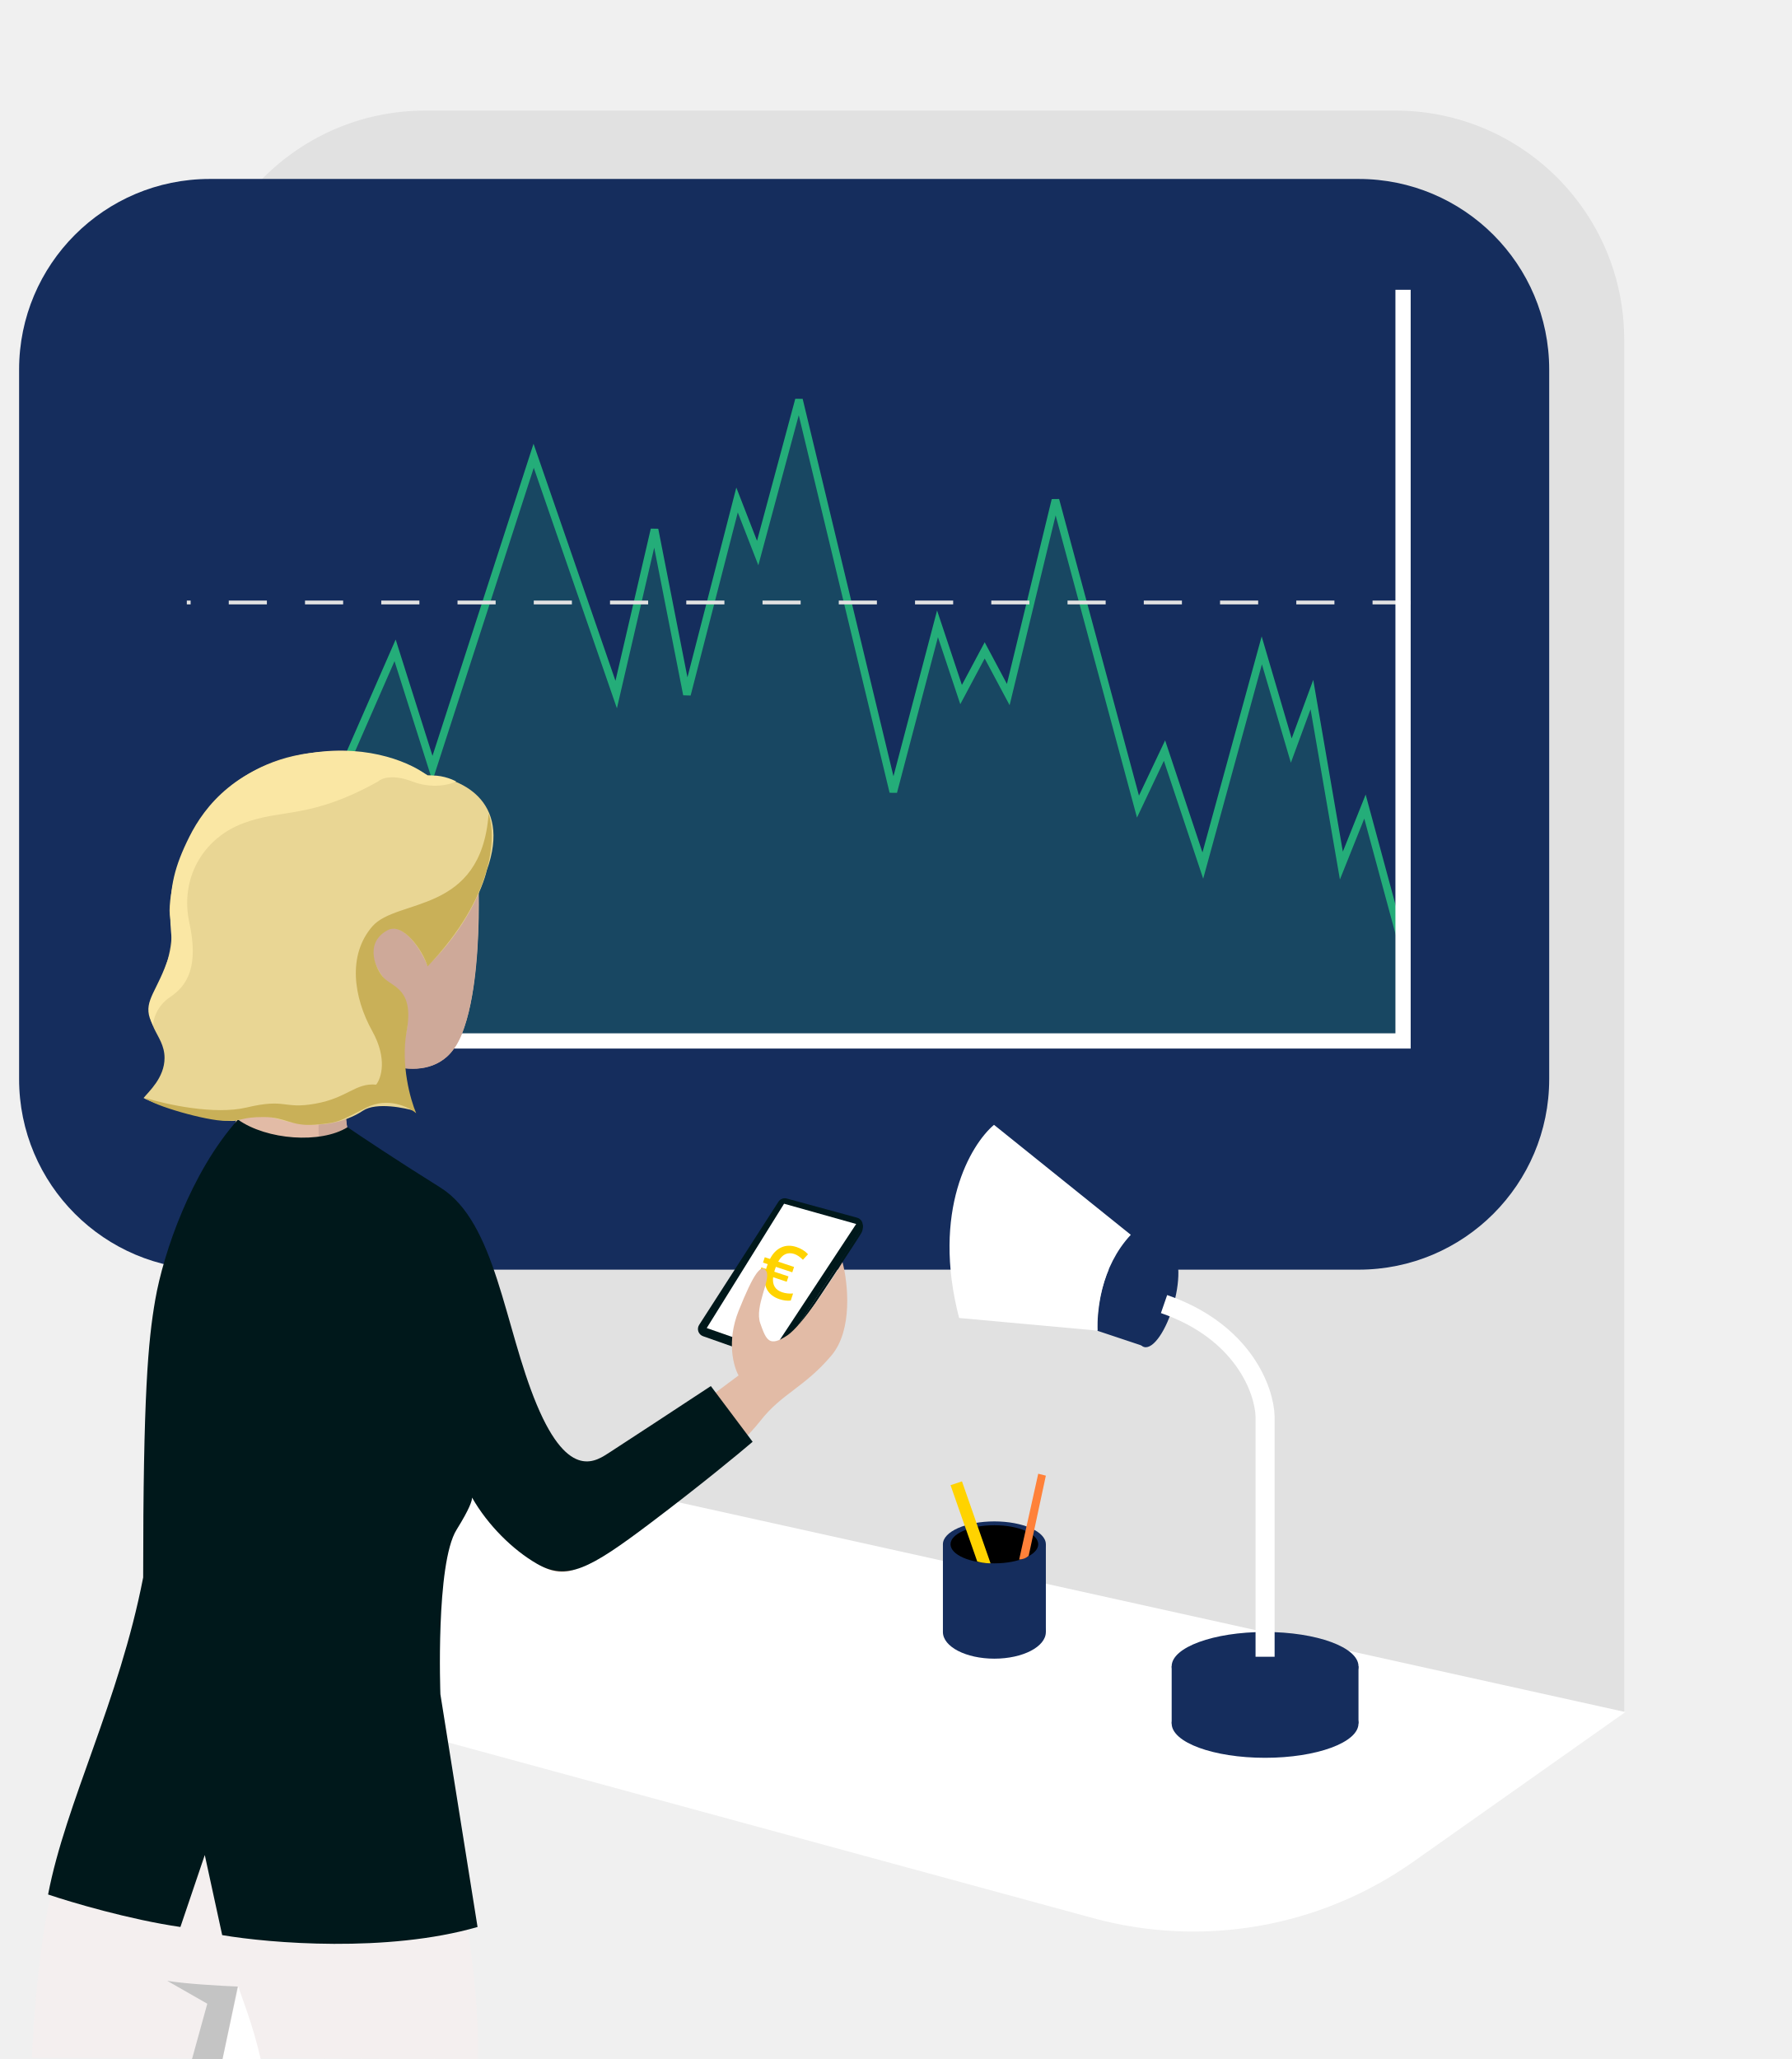
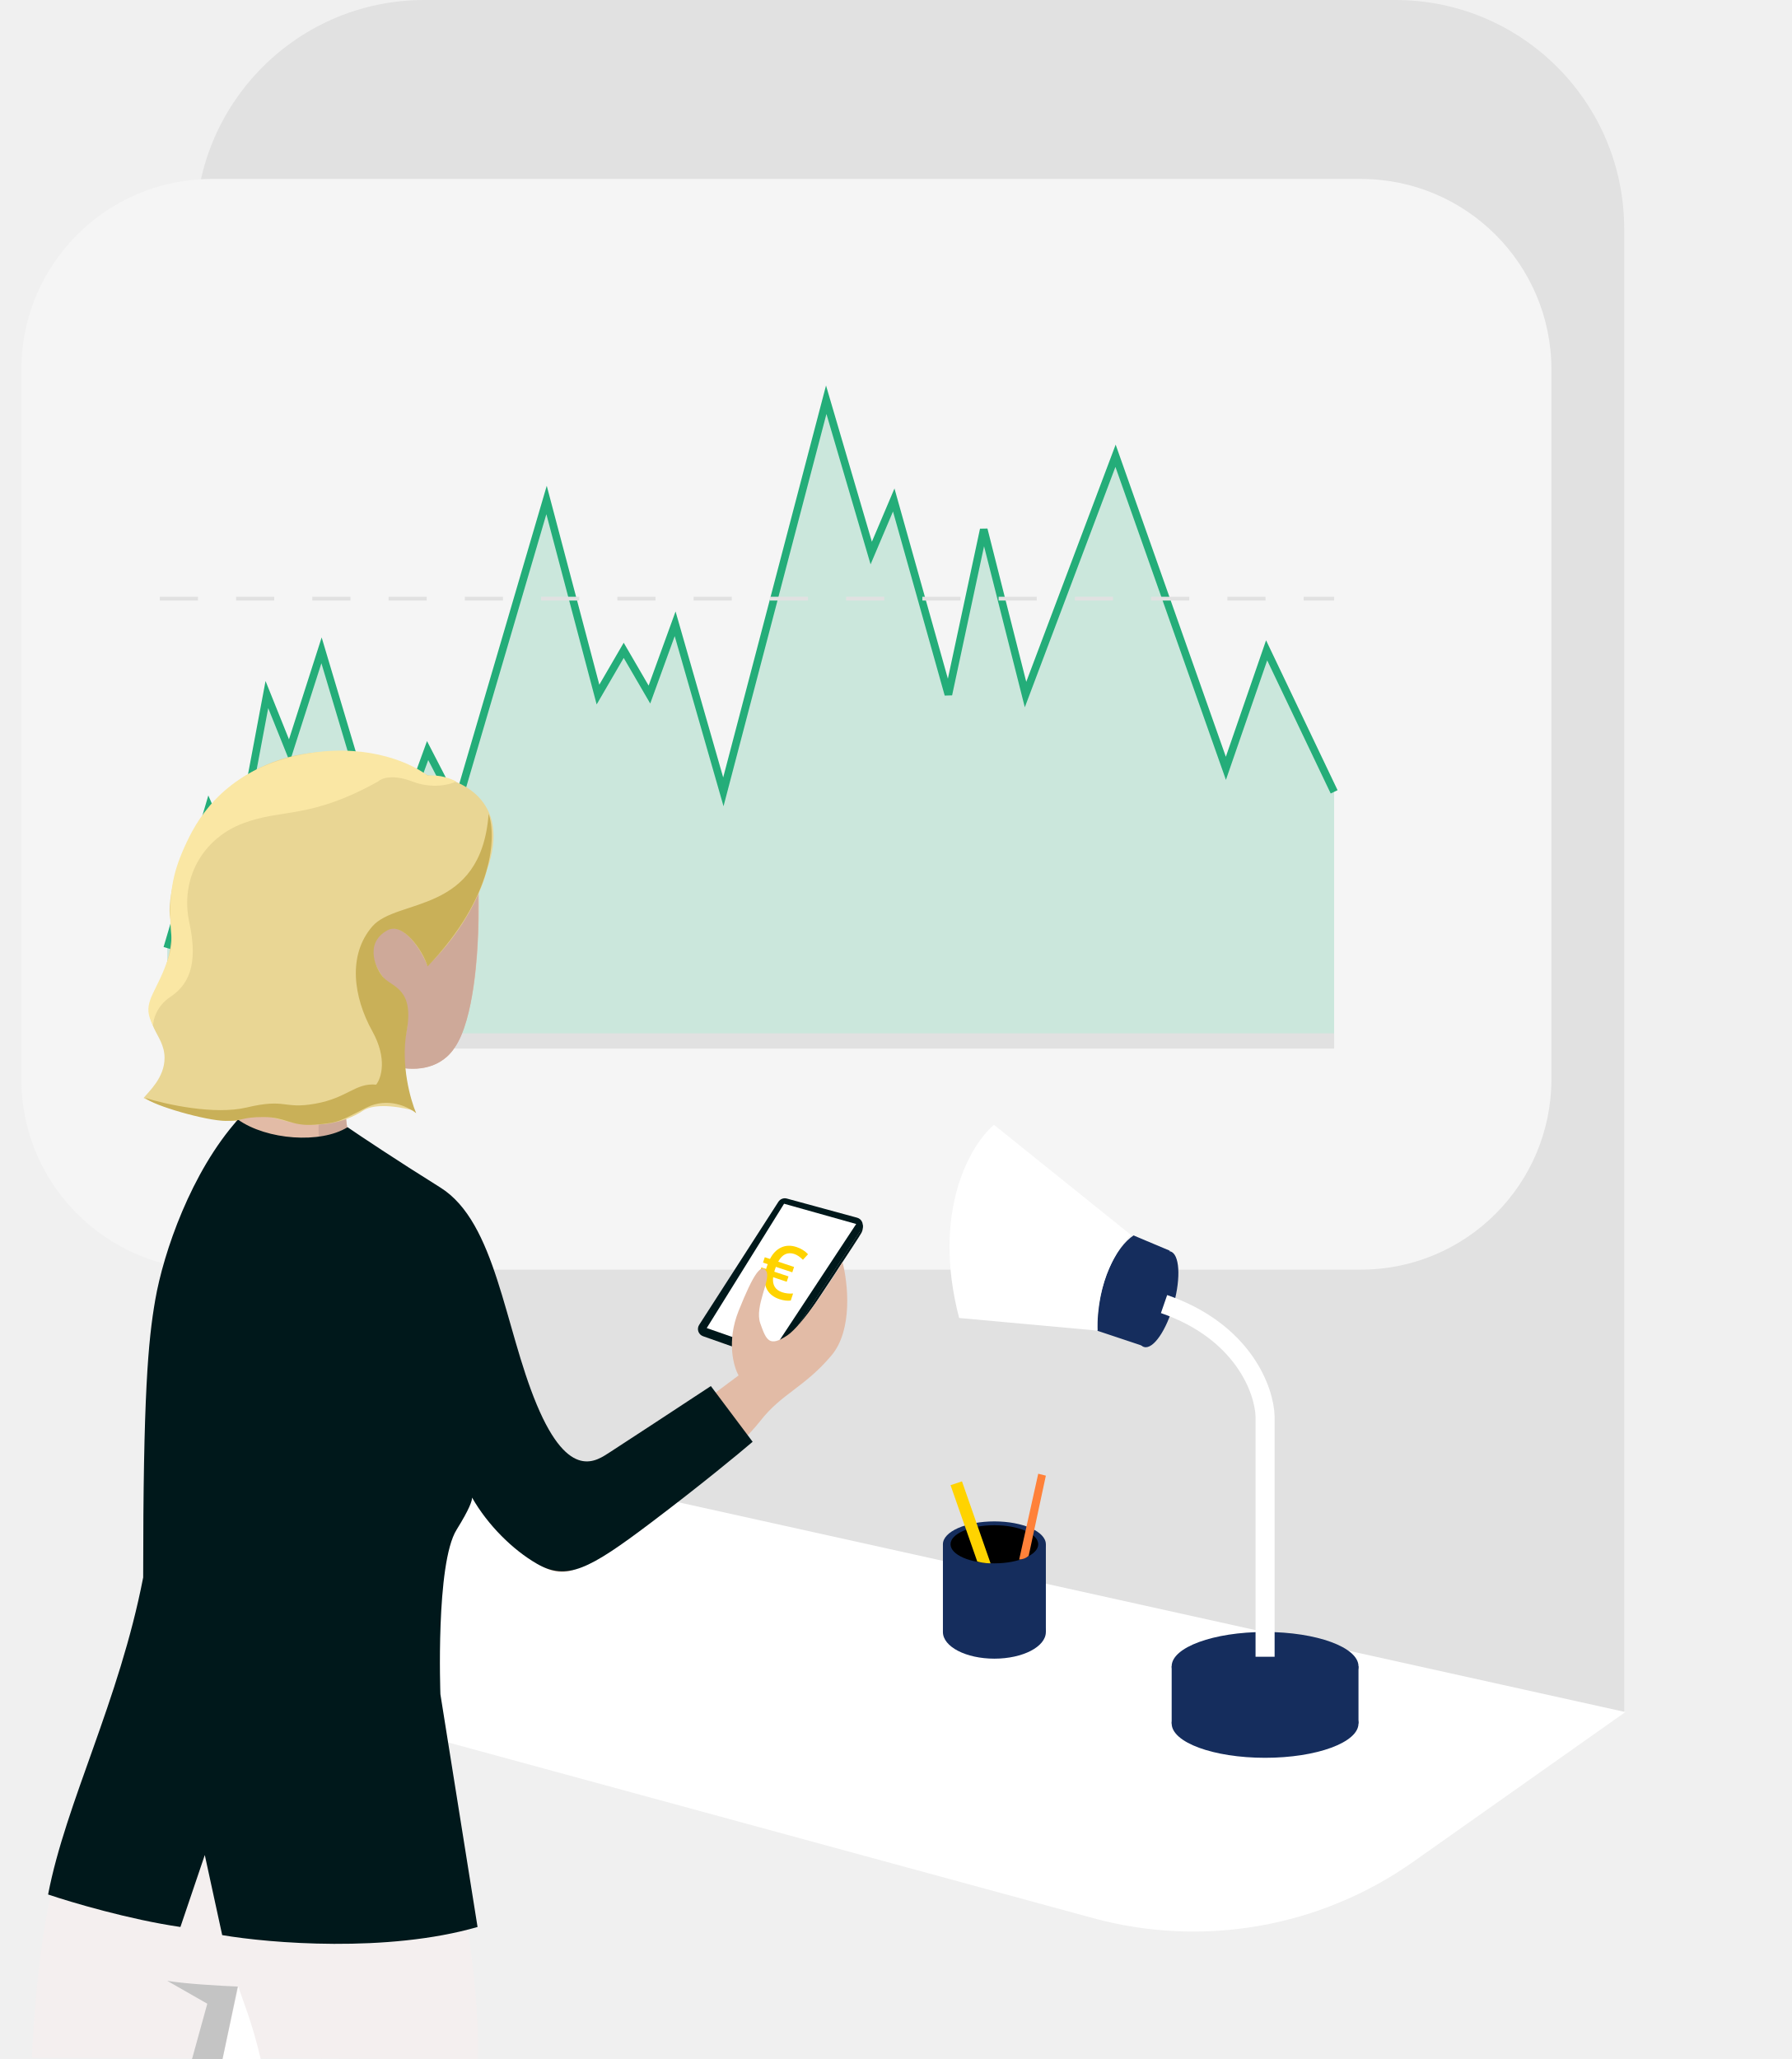
<svg xmlns="http://www.w3.org/2000/svg" fill="none" viewBox="0 0 470 540">
-   <path fill="#E1E1E1" d="M68.862 392.586L51.64 92.439c-1.976-34.432 25.413-63.437 59.901-63.437H366c33.137 0 60 26.863 60 60v360.146H128.764c-31.802 0-58.08-24.813-59.902-56.562z" />
-   <path fill="#fff" d="M88.266 449.007l-3.267-75.605 341.313 75.605-55.64 39.269a100.002 100.002 0 01-83.941 14.785L88.266 449.007z" />
-   <ellipse fill="#152D5D" rx="13.5" ry="7" transform="matrix(-1 0 0 1 260.812 428.008)" />
-   <ellipse fill="#152D5D" rx="13.5" ry="6" transform="matrix(-1 0 0 1 260.812 405.008)" />
-   <path fill="#152D5D" d="M274.312 428.008v-23h-27v23h27z" />
-   <ellipse fill="#000" rx="11.5" ry="5" transform="matrix(-1 0 0 1 260.812 405.008)" />
-   <path fill="#FF8139" d="M274.312 387.008l-4.5 21c-.8.8-2 1-2.5 1l5-22.5 2 .5z" />
-   <path fill="#FFD300" d="M252.312 388.508l7.5 21.5c-1.6 0-3-.334-3.5-.5l-7-20 3-1z" />
-   <rect width="401.325" height="286.051" fill="#152D5D" rx="50" transform="matrix(-1 0 0 1 406.334 46.934)" />
-   <path stroke="#24AD79" stroke-width="2" d="M368.062 248.655l-10.051-37.113-6.186 15.464-7.732-44.846-5.412 14.691-7.732-26.289-15.464 56.444-10.052-30.155-6.959 14.691-21.649-80.413-12.372 51.031-6.185-11.598-6.186 11.598-6.185-18.557-11.598 44.073-24.743-102.836-10.825 40.206-5.412-13.917-13.144 51.031-8.506-43.299-10.051 43.299-21.65-62.629-26.54 81.975-9.8-30.944-16.237 37.114" />
-   <path fill="#24AD79" d="M358.011 211.542l10.051 37.113v25.848H87.391v-66.827l16.237-37.114 9.8 30.944 26.54-81.975 21.65 62.629 10.051-43.299 8.506 43.299 13.144-51.031 5.412 13.917 10.825-40.206 24.743 102.836 11.598-44.073 6.185 18.557 6.186-11.598 6.185 11.598 12.372-51.031 21.649 80.413 6.959-14.691 10.052 30.155 15.464-56.444 7.732 26.289 5.412-14.691 7.732 44.846 6.186-15.464z" opacity=".2" />
-   <path stroke="#E1E1E1" stroke-dasharray="10 10" d="M370 158.008H48.998" />
-   <path stroke="#fff" stroke-width="4" d="M368 76v197H62" />
-   <path fill="#E2BBA6" d="M133.368 395.001s-4.689-1.718-13.385-12.532c0 0 2.169 9.092-9.429 19.505-8.033 7.189-1.767 45.488 1.617 52.246 0 0-32.052 31.58-84.226 6.288 0 0 13.104-47.69 14.058-74.654 1.175-30.619 4.72-50.304 15.443-79.211 10.724-28.906 13.265-44.856 11.809-60.076-1.456-15.219-.723-39.049 26.107-44.806 26.83-5.758 30.003 25.792 30.003 25.792s2.37 40.341-8.183 49.583c-9.248 8.15-25.103-2.193-25.103-2.193s-3.675 18.714.582 25.322c0 0 5.874 6.719 20.384 12.496 15.152 6.008 17.582 50.064 25.615 58.134" />
-   <path fill="#CEA999" d="M108.596 202.23c1.074 6.559 2.791 17.092 4.378 27.475-1.004-9.782-2.862-20.616-4.147-27.394l-.231-.081zM125.344 227.594l-12.37 2.112.622 9.412c.121 5.167 4.87 3.645 3.595 5.607-5.342 8.241-12.632-5.346-17.05-4.926-4.418.421-6.477 5.447-3.304 14.018 3.173 8.571-8.234 10.954-9.218 15.76-.984 4.806-8.645 31.87 0 41.132l13.245-4.005a40.017 40.017 0 01-8.194-6.398c-4.257-6.609-.582-25.322-.582-25.322s15.845 10.343 25.103 2.193a12.057 12.057 0 002.008-2.323c5.272-7.38 6.025-26.113 6.175-30.129.151-4.015-.03-17.131-.03-17.131z" />
-   <path fill="#F4EFEF" d="M110.865 450.633s15.366 54.961 14.502 89.365l-102.054-.305H8.367s1-27.194 5.5-45.194c4.5-18 15.975-41.213 15.975-41.213s44.533 22.819 81.023-2.653z" />
-   <path fill="#000" d="M62.045 464.07c.18 1.212.351 2.393.522 3.565-.17-1.172-.341-2.353-.522-3.565zM61.904 463.15c0-.321-.09-.641-.14-1.002.04.361.1.681.14 1.002z" opacity=".3" />
-   <path fill="#fff" d="M62.504 521l-4.137 19h10c-2-9-5.227-16.833-5.863-19z" />
-   <path fill="#C4C4C4" d="M62.367 521l-4 19h-8l4-14.5-10.5-6c4.8.8 14.334 1.333 18.5 1.5z" />
-   <path fill="#00181B" d="M201.685 356.539l-17.293-6.104a2 2 0 01-1.016-2.969l20.785-32.285a2.003 2.003 0 012.208-.847l18.445 5.023a2 2 0 011.145 3.028l-21.937 33.367a2 2 0 01-2.337.787z" />
-   <path fill="#00181B" d="M225.942 323.33c.493-.991.435-1.899.344-2.228l-.782 1.92-16.461 24.998-2.157 4.298c6.146-9.249 18.563-27.996 19.056-28.988z" />
-   <path fill="#fff" d="M224.563 321.007l-18.912-5.315-20.288 32.607 17.246 6.015 21.954-33.307z" />
-   <path fill="#FFD300" d="M208.328 328.869c-.857-.285-1.645-.262-2.362.067-.711.331-1.329.983-1.855 1.956l4.16 1.382-.467 1.405-4.296-1.427-.155.404-.166.502-.1.362 3.722 1.236-.464 1.395-3.567-1.184c-.241 2.027.551 3.343 2.376 3.949.869.289 1.823.396 2.86.322l-.615 1.852c-.92.106-1.909-.016-2.967-.368-1.465-.486-2.524-1.284-3.176-2.391-.645-1.106-.856-2.466-.631-4.079l-1.386-.46.463-1.396 1.241.412.094-.344.112-.337.215-.587-1.241-.412.467-1.405 1.368.454c.738-1.449 1.717-2.455 2.936-3.015 1.22-.561 2.565-.597 4.037-.108 1.216.404 2.216 1.033 2.999 1.887l-1.333 1.452c-.783-.774-1.539-1.281-2.269-1.524z" />
-   <path fill="#E2BBA6" d="M152.436 388.406c-.727-.363-1.506-1.527-1.506-1.527l-19.846 11.487c1.315 2.192 2.138 3.252 4.136 5.892 6.947 9.181 12.667 8.567 15.71 7.252 20.968-11.048 42.792-31.566 48.479-38.845 5.686-7.278 11.574-8.768 18.676-17.185 5.682-6.735 4.297-19.116 2.894-24.464-3.244 5.348-10.68 16.677-14.468 19.203-4.735 3.156-5.524 1.315-7.102-3.157-1.579-4.472 2.893-11.574 1.578-13.679-1.315-2.104-3.284.471-7.265 10.422-3.184 7.962-1.327 14.596 0 16.918-13.269 9.952-38.898 28.877-41.286 27.683z" />
-   <path fill="#00181B" d="M40.711 340.935c2.169-12.52 9.455-33.617 21.698-47.31 7.55 5.358 21.723 6.389 28.747 2 3.248 2.232 12.665 8.524 24.355 15.83 14.612 9.133 16.743 36.532 25.268 56.928 8.524 20.397 15.83 14.613 19.179 12.482 2.679-1.705 18.773-12.279 26.485-17.352l10.96 14.612c-3.552 3.045-13.882 11.569-26.79 21.31-16.135 12.178-21.919 15.222-29.834 10.655-6.203-3.578-12.789-10.01-16.966-17.33.025.774-.589 2.85-4.056 8.426-5.538 8.904-4.246 43.154-4.246 43.154l9.742 61.037c-23.624 6.819-54.493 4.262-66.975 2.131l-4.567-21.006-6.393 18.875c-13.395-1.948-28.718-6.494-34.705-8.524 4.63-24.111 18.651-50.69 24.937-83.141 0-48.049 1.301-62.04 3.161-72.777z" />
-   <path fill="#E9D694" d="M112.158 253.316c10-9.6 14.5-20.666 15.5-25 6.8-18.8-7.5-24.5-15.5-25-4.8-2.8-10-4.5-12-5-29-5.5-43 8.644-49.5 19.644-3.815 6.457-7 18-6 23s0 11-4 19.5 2.5 10.5 2.5 17c0 5.2-4.166 8.833-5.5 10.5 2.667 1.667 20.9 7.056 24.5 5.856 4.5-1.5 3-2.5 12 0s16.5.5 21-2.5c3.6-2.4 11.334-.666 13.5 0-1-2.833-4.9-11.4-2.5-19 2.4-7.6-2-12.833-4.5-14.5-2.666-3-6.7-9.9-1.5-13.5 5.2-3.6 10.167 4.5 12 9z" />
-   <path fill="#C9B058" d="M112.158 253.461c17.6-18.4 18-34.333 16-40-2 26.5-24 22-30.5 29.5s-5 18.5 0 27.5c4 7.2 2.334 12.333 1 14-5.5-.5-7.5 3.5-16 5s-7.5-1.5-18 1c-8.4 2-21.166-.833-26.5-2.5 2 2 16 6 21 6s4-1 10-1 7 2.5 13.5 2 6.5-1 13.5-4.5c5.6-2.8 11-.167 13 1.5-1.5-3.5-4.1-12.7-2.5-21.5 2-11-3.5-11.5-6-14-1.768-1.768-5.5-9 1-12.5 4-2.154 9.167 5.167 10.5 9.5z" />
-   <path fill="#FAE7A4" d="M44.659 261.461c-3.6 2.4-4.5 6-4.5 7.5-3-5.5 0-7.5 3-15s1.5-6.5 1.5-14 1-12.5 5-20.5 12.5-19 32-22c15.6-2.4 26.833 3 30.5 6 3.2-.4 6.333.834 7.5 1.5-1.667.833-6.3 2-11.5 0s-8.167-.833-9 0c-18 10-25 7-35.5 11s-16.5 14.5-14 26-.5 16.5-5 19.5z" />
-   <ellipse fill="#152D5D" rx="24.5" ry="9" transform="matrix(-1 0 0 1 331.812 452.008)" />
-   <ellipse fill="#152D5D" rx="24.5" ry="9" transform="matrix(-1 0 0 1 331.812 437.008)" />
-   <path fill="#152D5D" d="M356.312 452.008v-15h-49v15h49z" />
-   <ellipse fill="#152D5D" rx="4.5" ry="13" transform="scale(-1 1) rotate(-15.345 1112.886 1296.94)" />
-   <path stroke="#fff" stroke-width="5" d="M331.812 434.508v-63c-.166-6.834-5.7-22.3-26.5-29.5" />
-   <path fill="#152D5D" d="M297.312 324.008l9.5 4-7 25-12-4c0-13 5-22 9.5-25z" />
-   <path fill="#fff" d="M260.71 295l35.882 28.846c-7.849 8.376-9.08 20.239-8.715 25.124l-36.314-3.313c-7.317-28.143 3.049-45.497 9.147-50.657z" />
+   <path fill="#E1E1E1" d="M69.06 392.362L51.393 63.216C49.55 28.865 76.906 0 111.307 0H366c33.137 0 60 26.863 60 60v389.146H128.974c-31.888 0-58.205-24.942-59.914-56.784z" />
+   <path fill="#fff" d="M88.266 449.007L85 373.403l341.313 75.604-55.641 39.27a100.001 100.001 0 01-83.941 14.784L88.266 449.007z" />
+   <ellipse fill="#152D5D" rx="13.5" ry="7" transform="matrix(-1 0 0 1 260.813 428.007)" />
+   <ellipse fill="#152D5D" rx="13.5" ry="6" transform="matrix(-1 0 0 1 260.813 405.007)" />
+   <path fill="#152D5D" d="M274.313 428.007v-23h-27v23h27z" />
+   <ellipse fill="#000" rx="11.5" ry="5" transform="matrix(-1 0 0 1 260.813 405.007)" />
+   <path fill="#FF8139" d="M274.313 387.007l-4.5 21c-.8.8-2 1-2.5 1l5-22.5 2 .5z" />
+   <path fill="#FFD300" d="M252.313 388.507l7.5 21.5c-1.6 0-3-.333-3.5-.5l-7-20 3-1z" />
+   <rect width="401.325" height="286.051" x="5.59" y="46.931" fill="#F5F5F5" rx="50" />
+   <path stroke="#24AD79" stroke-width="2" d="M43.862 248.652l10.96-37.113 6.746 15.464 8.431-44.846 5.902 14.691 8.432-26.289 16.863 56.444 10.961-30.155 7.588 14.691 23.608-80.413 13.491 51.031 6.745-11.598 6.745 11.598 6.745-18.557 12.648 44.073 26.98-102.836 11.805 40.206 5.902-13.917 14.333 51.031 9.275-43.299 10.961 43.299 23.608-62.629 28.942 81.975 10.686-30.944 17.706 37.114" />
+   <path fill="#24AD79" d="M54.822 211.539l-10.96 37.113V274.5h306.063v-66.827l-17.706-37.114-10.686 30.944-28.942-81.975-23.608 62.629-10.961-43.299-9.275 43.299-14.333-51.031-5.902 13.917-11.805-40.206-26.98 102.836-12.648-44.073-6.745 18.557-6.745-11.598-6.745 11.598-13.491-51.031-23.608 80.413-7.588-14.691-10.961 30.155-16.863-56.444-8.432 26.289L70 182.157l-8.431 44.846-6.746-15.464z" opacity=".2" />
+   <path stroke="#E1E1E1" stroke-dasharray="10 10" d="M41.924 157.005h308.001" />
+   <path stroke="#E1E1E1" stroke-width="4" d="M43.925 273h306" />
+   <path fill="#E2BBA6" d="M133.369 395s-4.689-1.718-13.385-12.532c0 0 2.169 9.091-9.429 19.505-8.033 7.189-1.767 45.487 1.617 52.246 0 0-32.051 31.58-84.226 6.288 0 0 13.104-47.691 14.058-74.655 1.175-30.619 4.72-50.303 15.443-79.21 10.724-28.907 13.265-44.857 11.809-60.076-1.456-15.219-.723-39.05 26.107-44.807 26.83-5.757 30.003 25.793 30.003 25.793s2.37 40.341-8.183 49.583c-9.248 8.15-25.103-2.193-25.103-2.193s-3.675 18.713.582 25.322c0 0 5.874 6.718 20.384 12.496 15.152 6.007 17.582 50.063 25.615 58.133" />
+   <path fill="#CEA999" d="M108.597 202.23c1.075 6.558 2.792 17.092 4.378 27.475-1.004-9.783-2.862-20.616-4.147-27.395l-.231-.08z" />
+   <path fill="#CEA999" d="M125.346 227.592l-12.371 2.112.623 9.412c.12 5.167 4.87 3.645 3.594 5.607-5.342 8.241-12.632-5.346-17.05-4.926-4.418.421-6.476 5.447-3.303 14.018 3.173 8.571-8.234 10.954-9.218 15.76-.984 4.806-8.646 31.87 0 41.132l13.244-4.005a40.028 40.028 0 01-8.193-6.398c-4.258-6.608-.583-25.322-.583-25.322s15.845 10.343 25.103 2.193a12.097 12.097 0 002.009-2.323c5.271-7.38 6.024-26.113 6.175-30.129.151-4.015-.03-17.131-.03-17.131z" />
+   <path fill="#F4EFEF" d="M110.866 450.635s15.366 54.961 14.503 89.365l-102.055-.305H8.37s1-27.195 5.5-45.195 15.975-41.212 15.975-41.212 44.533 22.819 81.022-2.653z" />
+   <path fill="#000" d="M62.046 464.071c.18 1.212.351 2.393.522 3.565-.17-1.172-.341-2.353-.522-3.565zM61.905 463.15c0-.321-.09-.641-.14-1.002.04.361.1.681.14 1.002z" opacity=".3" />
+   <path fill="#fff" d="M62.505 521l-4.136 19h10c-2-9-5.228-16.833-5.864-19z" />
+   <path fill="#C4C4C4" d="M62.369 521l-4 19h-8l4-14.5-10.5-6c4.8.8 14.333 1.333 18.5 1.5z" />
+   <path fill="#00181B" d="M201.686 356.541l-17.293-6.104a2 2 0 01-1.016-2.969l20.786-32.285a2 2 0 012.207-.847l18.445 5.023a2 2 0 011.146 3.028l-21.938 33.367a2 2 0 01-2.337.787z" />
+   <path fill="#00181B" d="M225.943 323.331c.493-.991.435-1.898.344-2.228l-.782 1.92-16.461 24.998-2.157 4.298c6.146-9.249 18.563-27.996 19.056-28.988z" />
+   <path fill="#fff" d="M224.565 321.01l-18.912-5.315-20.288 32.608 17.246 6.014 21.954-33.307z" />
+   <path fill="#FFD300" d="M208.33 328.87c-.858-.284-1.645-.262-2.362.067-.711.331-1.329.983-1.855 1.957l4.16 1.381-.467 1.405-4.296-1.427-.155.404-.166.502-.1.362 3.722 1.236-.464 1.396-3.567-1.185c-.241 2.027.551 3.343 2.376 3.949.869.289 1.823.396 2.86.322l-.615 1.852c-.92.106-1.909-.016-2.967-.368-1.465-.486-2.524-1.284-3.176-2.391-.646-1.106-.856-2.465-.631-4.079l-1.386-.46.463-1.396 1.241.412.094-.344.112-.337.215-.587-1.241-.412.467-1.405 1.368.455c.738-1.45 1.717-2.455 2.936-3.016 1.22-.561 2.565-.597 4.037-.108 1.216.404 2.216 1.033 2.999 1.887l-1.333 1.452c-.783-.773-1.539-1.281-2.269-1.524z" />
+   <path fill="#E2BBA6" d="M152.437 388.405c-.727-.363-1.506-1.527-1.506-1.527l-19.846 11.487c1.315 2.192 2.137 3.251 4.136 5.892 6.947 9.181 12.667 8.567 15.71 7.252 20.968-11.048 42.792-31.567 48.479-38.845 5.686-7.278 11.574-8.768 18.676-17.186 5.682-6.734 4.297-19.115 2.894-24.464-3.244 5.349-10.68 16.678-14.468 19.203-4.735 3.157-5.524 1.316-7.102-3.156-1.579-4.472 2.893-11.575 1.578-13.679-1.315-2.104-3.284.47-7.265 10.422-3.184 7.961-1.327 14.596 0 16.918-13.269 9.952-38.898 28.877-41.286 27.683z" />
+   <path fill="#00181B" d="M40.714 340.935c2.168-12.52 9.455-33.617 21.697-47.31 7.55 5.358 21.723 6.389 28.748 2 3.247 2.232 12.664 8.524 24.354 15.83 14.613 9.133 16.744 36.532 25.268 56.929 8.524 20.397 15.83 14.612 19.179 12.481 2.679-1.704 18.773-12.278 26.486-17.352l10.959 14.612c-3.552 3.045-13.882 11.569-26.79 21.311-16.135 12.177-21.919 15.221-29.834 10.655-6.203-3.579-12.789-10.011-16.966-17.331.026.774-.588 2.851-4.056 8.427-5.537 8.904-4.246 43.153-4.246 43.153l9.742 61.037c-23.624 6.82-54.493 4.262-66.975 2.131l-4.566-21.005-6.393 18.874c-13.395-1.948-28.718-6.494-34.705-8.524 4.629-24.111 18.65-50.69 24.936-83.14 0-48.049 1.302-62.04 3.162-72.778z" />
+   <path fill="#E9D694" d="M112.16 253.317c10-9.6 14.5-20.666 15.5-25 6.8-18.8-7.5-24.5-15.5-25-4.8-2.8-10-4.5-12-5-29-5.5-43 8.644-49.5 19.644-3.816 6.457-7 18-6 23s0 11-4 19.5 2.5 10.5 2.5 17c0 5.2-4.167 8.833-5.5 10.5 2.666 1.667 20.9 7.056 24.5 5.856 4.5-1.5 3-2.5 12 0s16.5.5 21-2.5c3.6-2.4 11.333-.666 13.5 0-1-2.833-4.9-11.4-2.5-19 2.4-7.6-2-12.833-4.5-14.5-2.667-3-6.7-9.9-1.5-13.5 5.2-3.6 10.166 4.5 12 9z" />
+   <path fill="#C9B058" d="M112.16 253.461c17.6-18.4 18-34.333 16-40-2 26.5-24 22-30.5 29.5s-5 18.5 0 27.5c4 7.2 2.333 12.333 1 14-5.5-.5-7.5 3.5-16 5s-7.5-1.5-18 1c-8.4 2-21.167-.833-26.5-2.5 2 2 16 6 21 6s4-1 10-1 7 2.5 13.5 2 6.5-1 13.5-4.5c5.6-2.8 11-.167 13 1.5-1.5-3.5-4.1-12.7-2.5-21.5 2-11-3.5-11.5-6-14-1.768-1.768-5.5-9 1-12.5 4-2.154 9.166 5.167 10.5 9.5z" />
+   <path fill="#FAE7A4" d="M44.66 261.461c-3.6 2.4-4.5 6-4.5 7.5-3-5.5 0-7.5 3-15s1.5-6.5 1.5-14 1-12.5 5-20.5 12.5-19 32-22c15.6-2.4 26.833 3 30.5 6 3.2-.4 6.333.834 7.5 1.5-1.667.833-6.3 2-11.5 0s-8.167-.833-9 0c-18 10-25 7-35.5 11s-16.5 14.5-14 26-.5 16.5-5 19.5z" />
+   <ellipse fill="#152D5D" rx="24.5" ry="9" transform="matrix(-1 0 0 1 331.812 452.007)" />
+   <ellipse fill="#152D5D" rx="24.5" ry="9" transform="matrix(-1 0 0 1 331.812 437.007)" />
+   <path fill="#152D5D" d="M356.312 452.007v-15h-49v15h49z" />
+   <ellipse fill="#152D5D" rx="4.5" ry="13" transform="scale(-1 1) rotate(-15.345 1112.879 1296.94)" />
+   <path stroke="#fff" stroke-width="5" d="M331.812 434.507v-63c-.166-6.833-5.7-22.3-26.5-29.5" />
+   <path fill="#152D5D" d="M297.312 324.007l9.5 4-7 25-12-4c0-13 5-22 9.5-25z" />
+   <path fill="#fff" d="M260.71 295l35.882 28.846c-7.848 8.376-9.08 20.239-8.714 25.124l-36.314-3.313c-7.317-28.143 3.049-45.497 9.146-50.657z" />
</svg>
